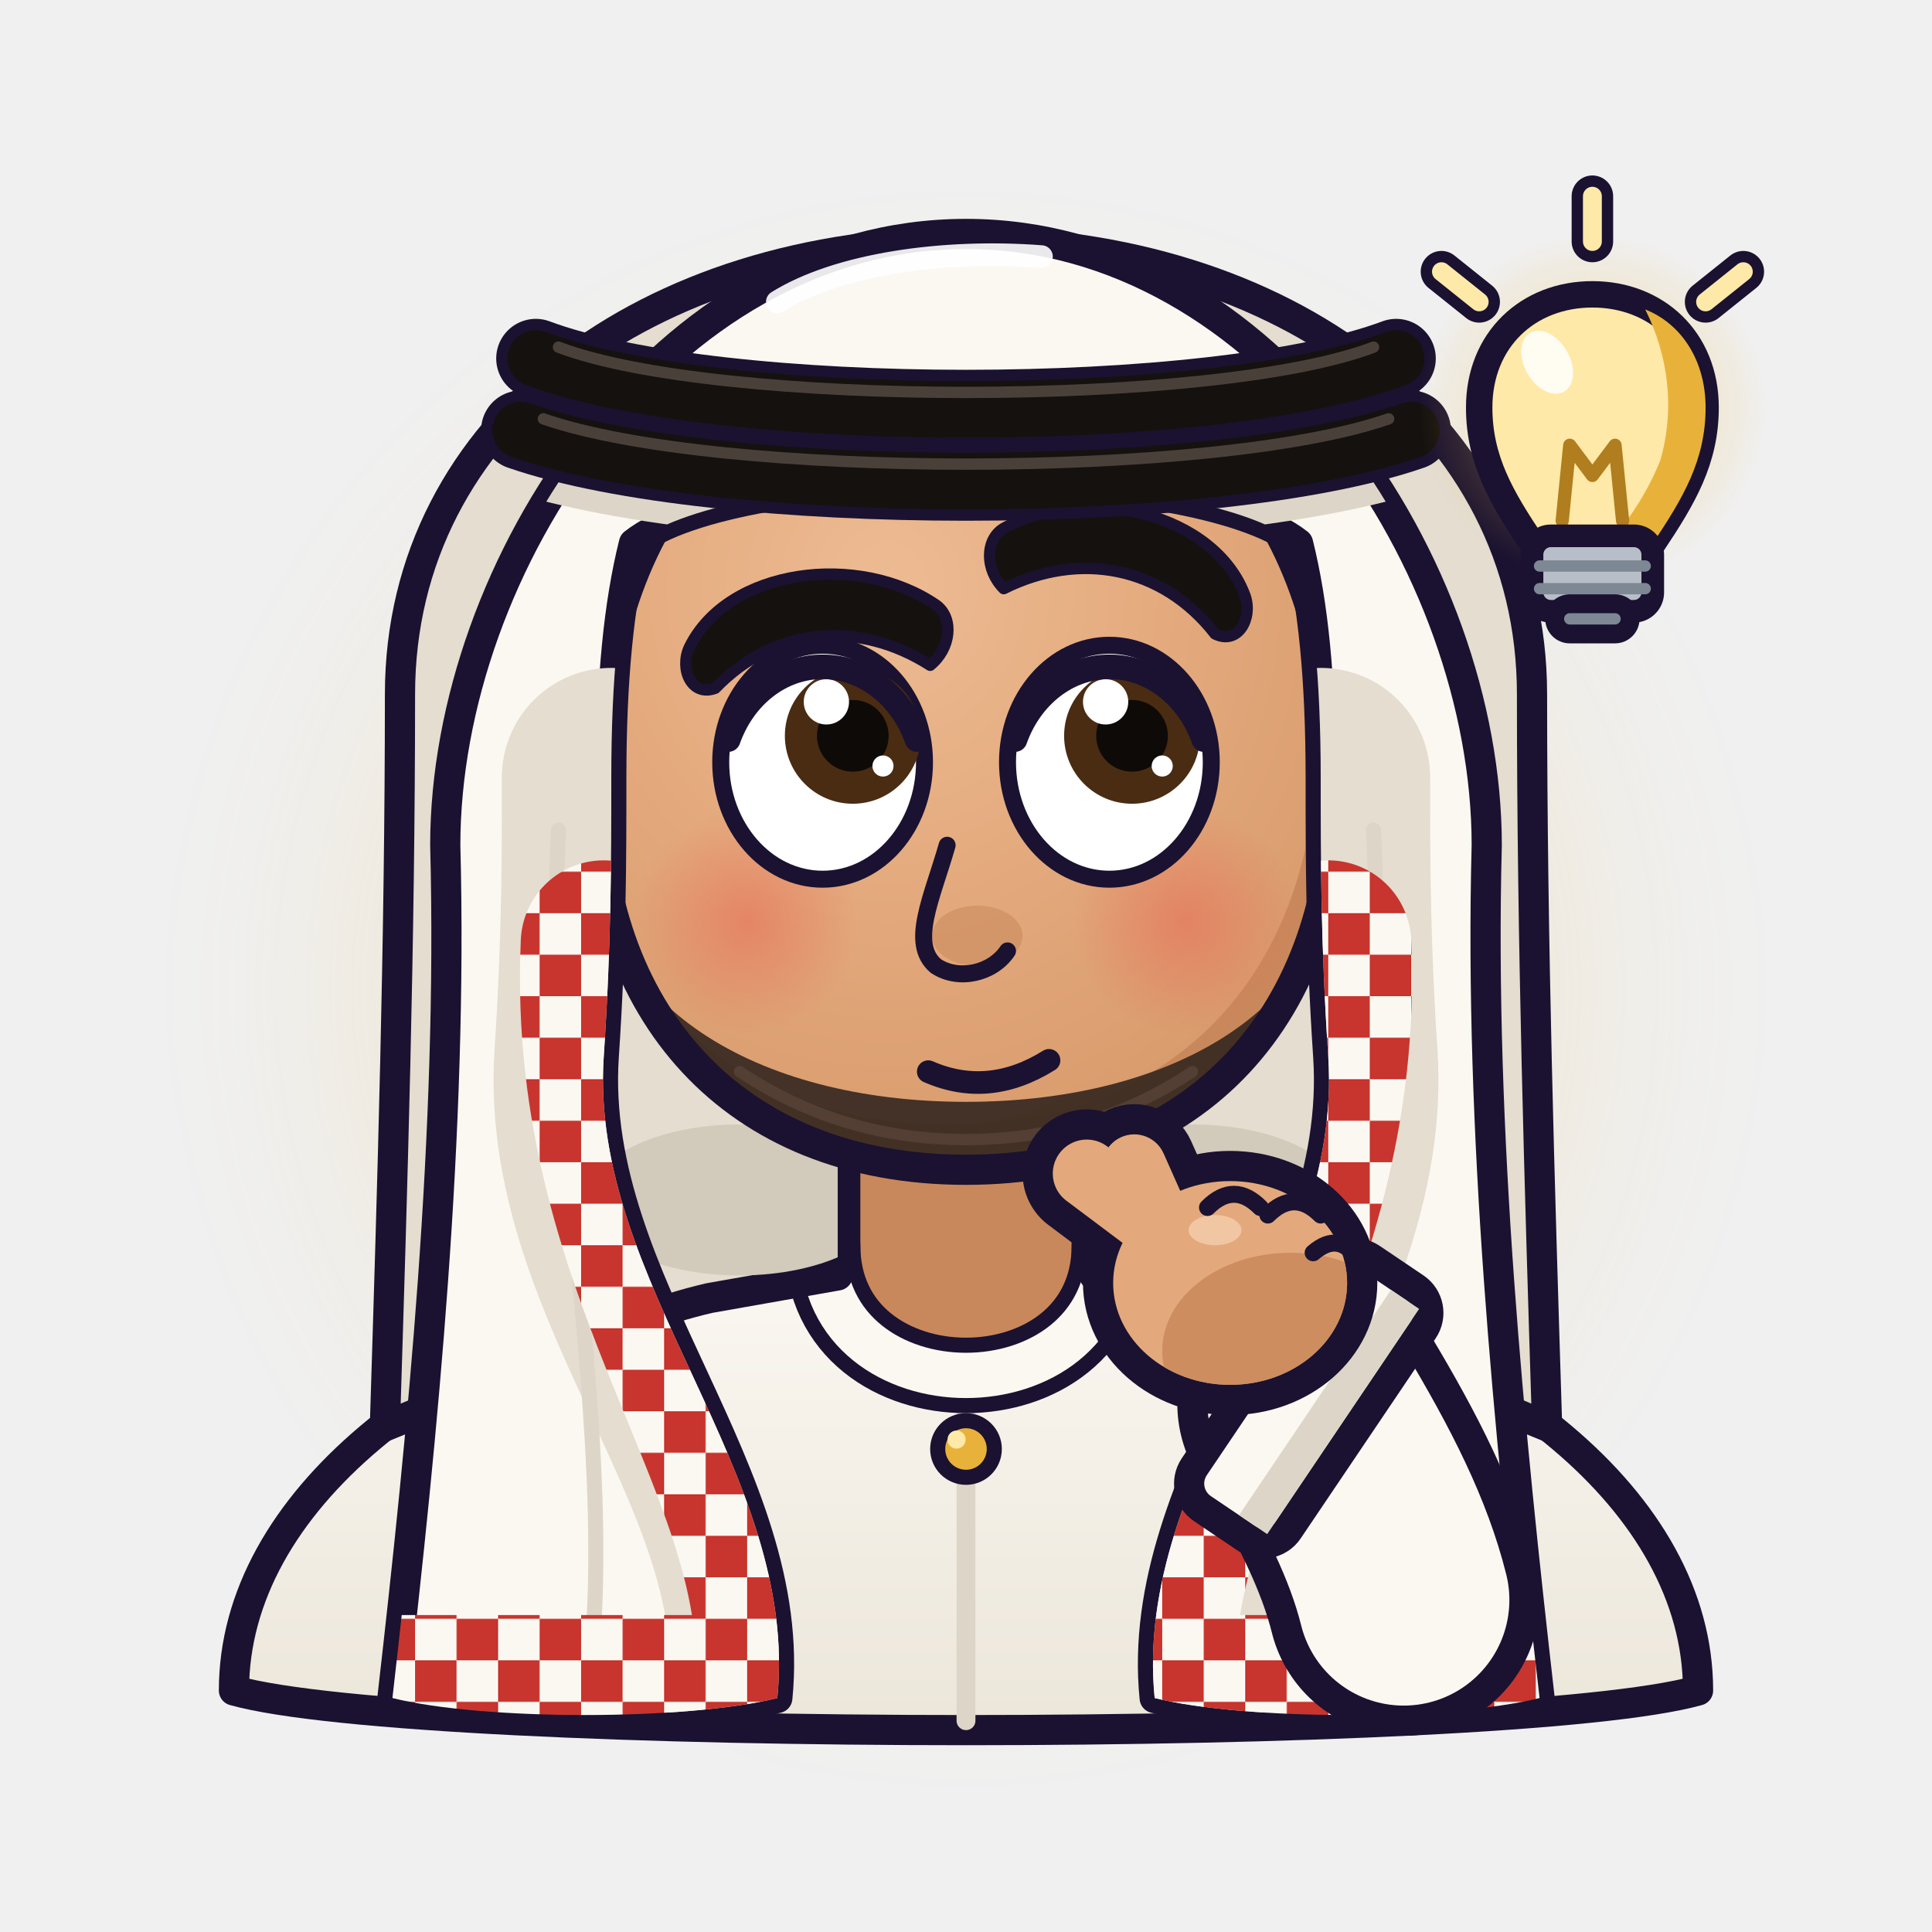
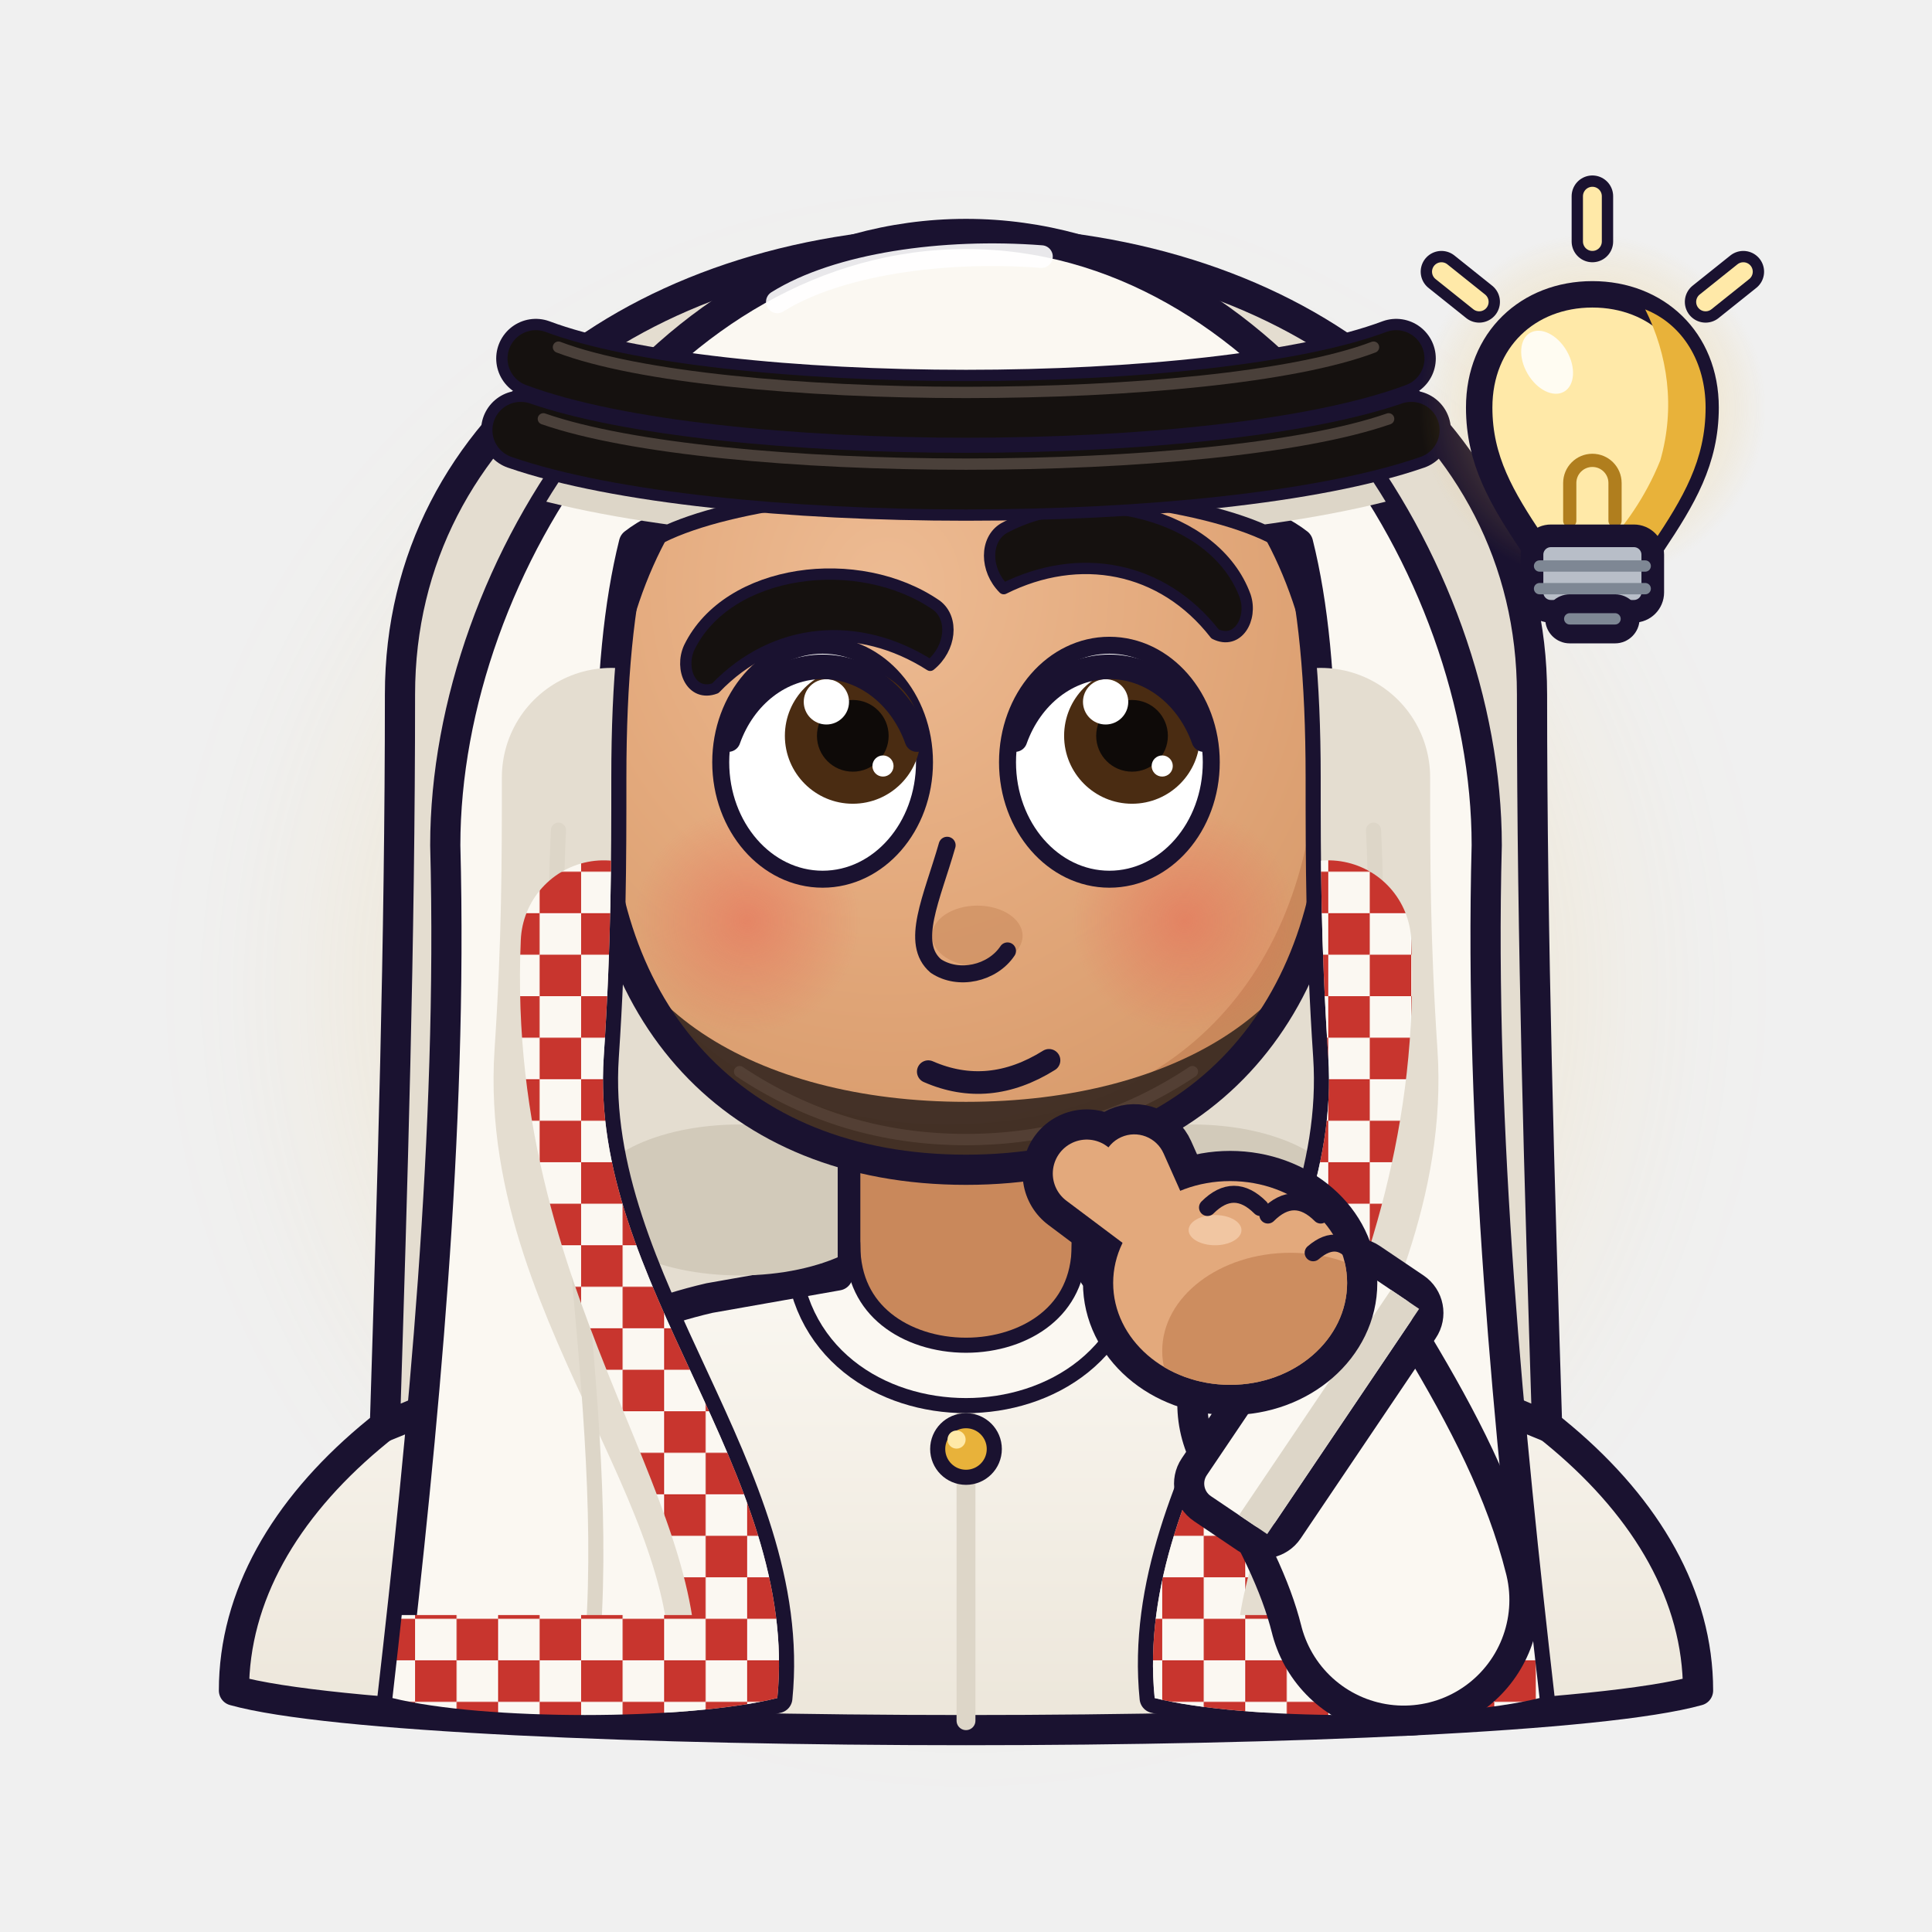
<svg xmlns="http://www.w3.org/2000/svg" viewBox="0 0 512 512" width="512" height="512" fill-rule="evenodd" stroke-linejoin="round" stroke-linecap="round">
  <defs>
    <radialGradient id="glowG" cx="50%" cy="50%" r="50%">
      <stop offset="0" stop-color="#FFE9A8" />
      <stop offset=".55" stop-color="#E8B23A" />
      <stop offset="1" stop-color="#E8B23A" stop-opacity="0" />
    </radialGradient>
    <filter id="soft" x="-20%" y="-20%" width="140%" height="140%">
      <feGaussianBlur stdDeviation="14" />
    </filter>
    <radialGradient id="skinG" cx="42%" cy="34%" r="72%">
      <stop offset="0" stop-color="#EDBB93" />
      <stop offset=".55" stop-color="#E3A97C" />
      <stop offset="1" stop-color="#D89B6C" />
    </radialGradient>
    <radialGradient id="blushG">
      <stop offset="0" stop-color="#E86A55" stop-opacity=".55" />
      <stop offset="1" stop-color="#E86A55" stop-opacity="0" />
    </radialGradient>
    <linearGradient id="clothG" x1="0" y1="0" x2="0" y2="1">
      <stop offset="0" stop-color="#FBF8F2" />
      <stop offset="1" stop-color="#ECE6DA" />
    </linearGradient>
    <pattern id="chk" width="22" height="22" patternUnits="userSpaceOnUse">
      <rect width="22" height="22" fill="#FBF8F2" />
      <rect width="11" height="11" fill="#C8352E" />
      <rect x="11" y="11" width="11" height="11" fill="#C8352E" />
    </pattern>
    <path id="faceP" d="M256 94C322 94 354 144 354 208C354 268 318 310 256 310C194 310 158 268 158 208C158 144 190 94 256 94Z" />
    <clipPath id="clipFace">
      <use href="#faceP" />
    </clipPath>
    <path id="ghbP" d="M256 64C340 64 406 112 406 184C406 250 408 314 410 378C380 366 350 350 324 344L290 338V280H222V338L188 344C162 350 132 366 102 378C104 314 106 250 106 184C106 112 172 64 256 64Z" />
    <clipPath id="clipGhb">
      <use href="#ghbP" />
    </clipPath>
    <path id="ghfP" d="M104 450C112 380 120 300 118 224C118 150 176 62 256 62C336 62 394 150 394 224C392 300 400 380 408 450C384 456 330 456 306 450C300 390 356 340 352 280C350 250 350 228 350 206C350 180 348 160 344 144C316 122 196 122 168 144C164 160 162 180 162 206C162 228 162 250 160 280C156 340 212 390 206 450C182 456 128 456 104 450Z" />
    <clipPath id="clipGhf">
      <use href="#ghfP" />
    </clipPath>
    <path id="mouthP" d="M226 262Q256 294 286 262Q256 272 226 262Z" />
    <clipPath id="clipMouth">
      <use href="#mouthP" />
    </clipPath>
  </defs>
  <g id="glow">
    <ellipse cx="256" cy="262" rx="200" ry="196" fill="url(#glowG)" opacity=".18" filter="url(#soft)" />
  </g>
  <g id="body">
    <path d="M224 262H288V372H224Z" fill="#C9885B" stroke="#1A1230" stroke-width="8" />
    <path d="M62 448C62 398 116 356 188 338L222 332C222 368 290 368 290 332L324 338C396 356 450 398 450 448C400 462 112 462 62 448Z" fill="url(#clothG)" stroke="#1A1230" stroke-width="8" />
    <path d="M256 372V456" stroke="#DDD6C8" stroke-width="5" />
    <path d="M218 330C218 376 294 376 294 330" fill="none" stroke="#1A1230" stroke-width="20" />
    <path d="M218 330C218 376 294 376 294 330" fill="none" stroke="#FBF8F2" stroke-width="12" />
    <circle cx="256" cy="384" r="7.5" fill="#E8B23A" stroke="#1A1230" stroke-width="4" />
    <circle cx="253.5" cy="381.5" r="2.4" fill="#FFE9A8" />
  </g>
  <g id="ghutra-back">
    <use href="#ghbP" fill="#E4DDD0" stroke="#1A1230" stroke-width="8" />
    <g clip-path="url(#clipGhb)">
      <ellipse cx="196" cy="318" rx="40" ry="20" fill="#D2CABA" />
      <ellipse cx="316" cy="318" rx="40" ry="20" fill="#D2CABA" />
    </g>
  </g>
  <g id="head">
    <ellipse cx="156" cy="226" rx="16" ry="22" fill="#E3A97C" stroke="#1A1230" stroke-width="7" />
    <ellipse cx="356" cy="226" rx="16" ry="22" fill="#E3A97C" stroke="#1A1230" stroke-width="7" />
    <g clip-path="url(#clipFace)">
      <rect x="140" y="80" width="240" height="250" fill="#C9885B" />
      <use href="#faceP" fill="url(#skinG)" transform="translate(-5 -12)" />
      <path d="M158 196C158 264 196 318 256 318C316 318 354 264 354 196L354 224C354 266 312 292 256 292C200 292 158 266 158 224Z" fill="#3A2A22" opacity=".94" />
      <path d="M196 284C214 296 234 302 256 302C278 302 298 296 316 284" fill="none" stroke="#5A463A" stroke-width="3" opacity=".7" />
      <circle cx="198" cy="244" r="30" fill="url(#blushG)" />
      <circle cx="314" cy="244" r="30" fill="url(#blushG)" />
    </g>
    <use href="#faceP" fill="none" stroke="#1A1230" stroke-width="8" />
    <ellipse cx="259" cy="248" rx="12" ry="8" fill="#C9885B" opacity=".55" />
    <path d="M251 224C247 238 241 250 248 256C254 260 263 258 267 252" fill="none" stroke="#1A1230" stroke-width="4.5" />
  </g>
  <g id="eyes">
    <ellipse cx="218" cy="202" rx="27" ry="31" fill="#FFFFFF" stroke="#1A1230" stroke-width="4.5" />
    <circle cx="226" cy="195" r="18" fill="#4A2C12" />
    <circle cx="226" cy="195" r="9.5" fill="#0E0A08" />
    <circle cx="219" cy="186" r="6" fill="#FFFFFF" />
    <circle cx="234" cy="203" r="2.8" fill="#FFFFFF" />
    <path d="M193 196A27 31 0 0 1 243 196" fill="none" stroke="#1A1230" stroke-width="6.5" />
    <ellipse cx="294" cy="202" rx="27" ry="31" fill="#FFFFFF" stroke="#1A1230" stroke-width="4.5" />
    <circle cx="300" cy="195" r="18" fill="#4A2C12" />
    <circle cx="300" cy="195" r="9.5" fill="#0E0A08" />
    <circle cx="293" cy="186" r="6" fill="#FFFFFF" />
    <circle cx="308" cy="203" r="2.8" fill="#FFFFFF" />
    <path d="M269 196A27 31 0 0 1 319 196" fill="none" stroke="#1A1230" stroke-width="6.5" />
  </g>
  <g id="brows">
    <path d="M182 172C190 150 224 142 246 154C251 157 251 165 246 170C226 160 204 164 190 182C184 185 180 178 182 172Z" transform="rotate(6 186 178)" fill="#15110F" stroke="#1A1230" stroke-width="3" />
    <path d="M330 172C322 150 288 142 266 154C261 157 261 165 266 170C286 160 308 164 322 182C328 185 332 178 330 172Z" transform="translate(0 -14)" fill="#15110F" stroke="#1A1230" stroke-width="3" />
  </g>
  <g id="mouth">
    <path d="M246 284Q262 291 278 281" fill="none" stroke="#1A1230" stroke-width="6" />
  </g>
  <g id="ghutra-front">
    <use href="#ghfP" fill="#FBF8F2" stroke="#1A1230" stroke-width="8" />
    <g clip-path="url(#clipGhf)">
      <path d="M162 206C162 228 162 250 160 280C156 340 212 390 206 450" fill="none" stroke="#E4DDD0" stroke-width="58" />
      <path d="M350 206C350 228 350 250 352 280C356 340 300 390 306 450" fill="none" stroke="#E4DDD0" stroke-width="58" />
      <path d="M148 220C144 300 164 380 156 446" fill="none" stroke="#DDD6C8" stroke-width="4" />
      <path d="M364 220C368 300 348 380 356 446" fill="none" stroke="#DDD6C8" stroke-width="4" />
      <path d="M160 250C156 340 212 390 206 450L104 450" fill="none" stroke="url(#chk)" stroke-width="44" />
      <path d="M352 250C356 340 300 390 306 450L408 450" fill="none" stroke="url(#chk)" stroke-width="44" />
      <path d="M132 124C190 144 322 144 380 124" fill="none" stroke="#DDD6C8" stroke-width="10" />
    </g>
    <path d="M206 80C222 70 250 66 276 68" fill="none" stroke="#FFFFFF" stroke-width="6" opacity=".9" />
  </g>
  <g id="agal">
    <path d="M138 114C190 132 322 132 374 114" fill="none" stroke="#1A1230" stroke-width="21" />
    <path d="M138 114C190 132 322 132 374 114" fill="none" stroke="#15110F" stroke-width="15" />
    <path d="M144 111C190 127 322 127 368 111" fill="none" stroke="#4A403A" stroke-width="3" />
    <path d="M142 95C190 113 322 113 370 95" fill="none" stroke="#1A1230" stroke-width="21" />
    <path d="M142 95C190 113 322 113 370 95" fill="none" stroke="#15110F" stroke-width="15" />
    <path d="M148 92C190 108 322 108 364 92" fill="none" stroke="#4A403A" stroke-width="3" />
  </g>
  <g id="props">
    <path d="M348 372C360 392 368 408 372 424" fill="none" stroke="#1A1230" stroke-width="72" />
    <path d="M348 372C360 392 368 408 372 424" fill="none" stroke="#FBF8F2" stroke-width="56" />
    <g transform="translate(346 370) rotate(-56)">
      <rect x="-40" y="-14" width="80" height="30" rx="8" fill="#FBF8F2" stroke="#1A1230" stroke-width="8" />
      <rect x="-36" y="3" width="72" height="9" fill="#DDD6C8" />
    </g>
    <g transform="translate(326 340)">
      <g fill="#1A1230" stroke="#1A1230" stroke-width="16">
        <ellipse cx="0" cy="0" rx="31" ry="27" />
        <rect x="-30" y="-40" width="17" height="34" rx="8.5" transform="rotate(-24 -22 -22)" />
      </g>
      <g fill="none" stroke="#1A1230" stroke-width="34">
        <path d="M-10 -8L-38 -29" />
      </g>
      <g fill="#E3A97C">
        <ellipse cx="0" cy="0" rx="31" ry="27" />
        <rect x="-30" y="-40" width="17" height="34" rx="8.5" transform="rotate(-24 -22 -22)" />
      </g>
      <g fill="none" stroke="#E3A97C" stroke-width="18">
        <path d="M-10 -8L-38 -29" />
      </g>
      <clipPath id="clipFistT">
        <ellipse cx="0" cy="0" rx="31" ry="27" />
        <rect x="-30" y="-40" width="17" height="34" rx="8.5" transform="rotate(-24 -22 -22)" />
      </clipPath>
      <g clip-path="url(#clipFistT)">
        <ellipse cx="16" cy="18" rx="34" ry="26" fill="#C9885B" opacity=".85" />
      </g>
      <ellipse cx="-4" cy="-14" rx="7" ry="4" fill="#F3C9A6" opacity=".9" />
      <path d="M-6 -20q7 -7 14 0M10 -18q7 -7 14 0M22 -8q7 -6 12 2" fill="none" stroke="#1A1230" stroke-width="4.5" />
    </g>
    <radialGradient id="bulbGlow">
      <stop offset="0" stop-color="#FFE9A8" stop-opacity=".55" />
      <stop offset="1" stop-color="#E8B23A" stop-opacity="0" />
    </radialGradient>
    <circle cx="422" cy="108" r="46" fill="url(#bulbGlow)" />
    <path d="M422 52V64M462 72L452 80M382 72L392 80" fill="none" stroke="#1A1230" stroke-width="11" />
    <path d="M422 52V64M462 72L452 80M382 72L392 80" fill="none" stroke="#FFE9A8" stroke-width="5" />
    <path d="M406 144C398 132 392 122 392 108C392 90 405 78 422 78C439 78 452 90 452 108C452 122 446 132 438 144Z" fill="#FFE9A8" stroke="#1A1230" stroke-width="7" />
    <path d="M438 144C446 132 452 122 452 108C452 96 446 86 436 82C442 94 444 108 440 122C436 132 430 140 426 144Z" fill="#E8B23A" />
    <ellipse cx="410" cy="96" rx="6" ry="9" fill="#FFFFFF" opacity=".85" transform="rotate(-30 410 96)" />
-     <path d="M414 138L416 118L422 126L428 118L430 138" fill="none" stroke="#B07E1E" stroke-width="3.5" />
+     <path d="M416 138V128a6 6 0 1 1 12 0V138" fill="none" stroke="#B07E1E" stroke-width="3.5" />
    <rect x="406" y="142" width="32" height="20" rx="5" fill="#B8BEC8" stroke="#1A1230" stroke-width="6" />
    <path d="M408 150H436M408 156H436" fill="none" stroke="#7E8794" stroke-width="3" />
    <rect x="412" y="160" width="20" height="8" rx="4" fill="#7E8794" stroke="#1A1230" stroke-width="5" />
  </g>
</svg>
